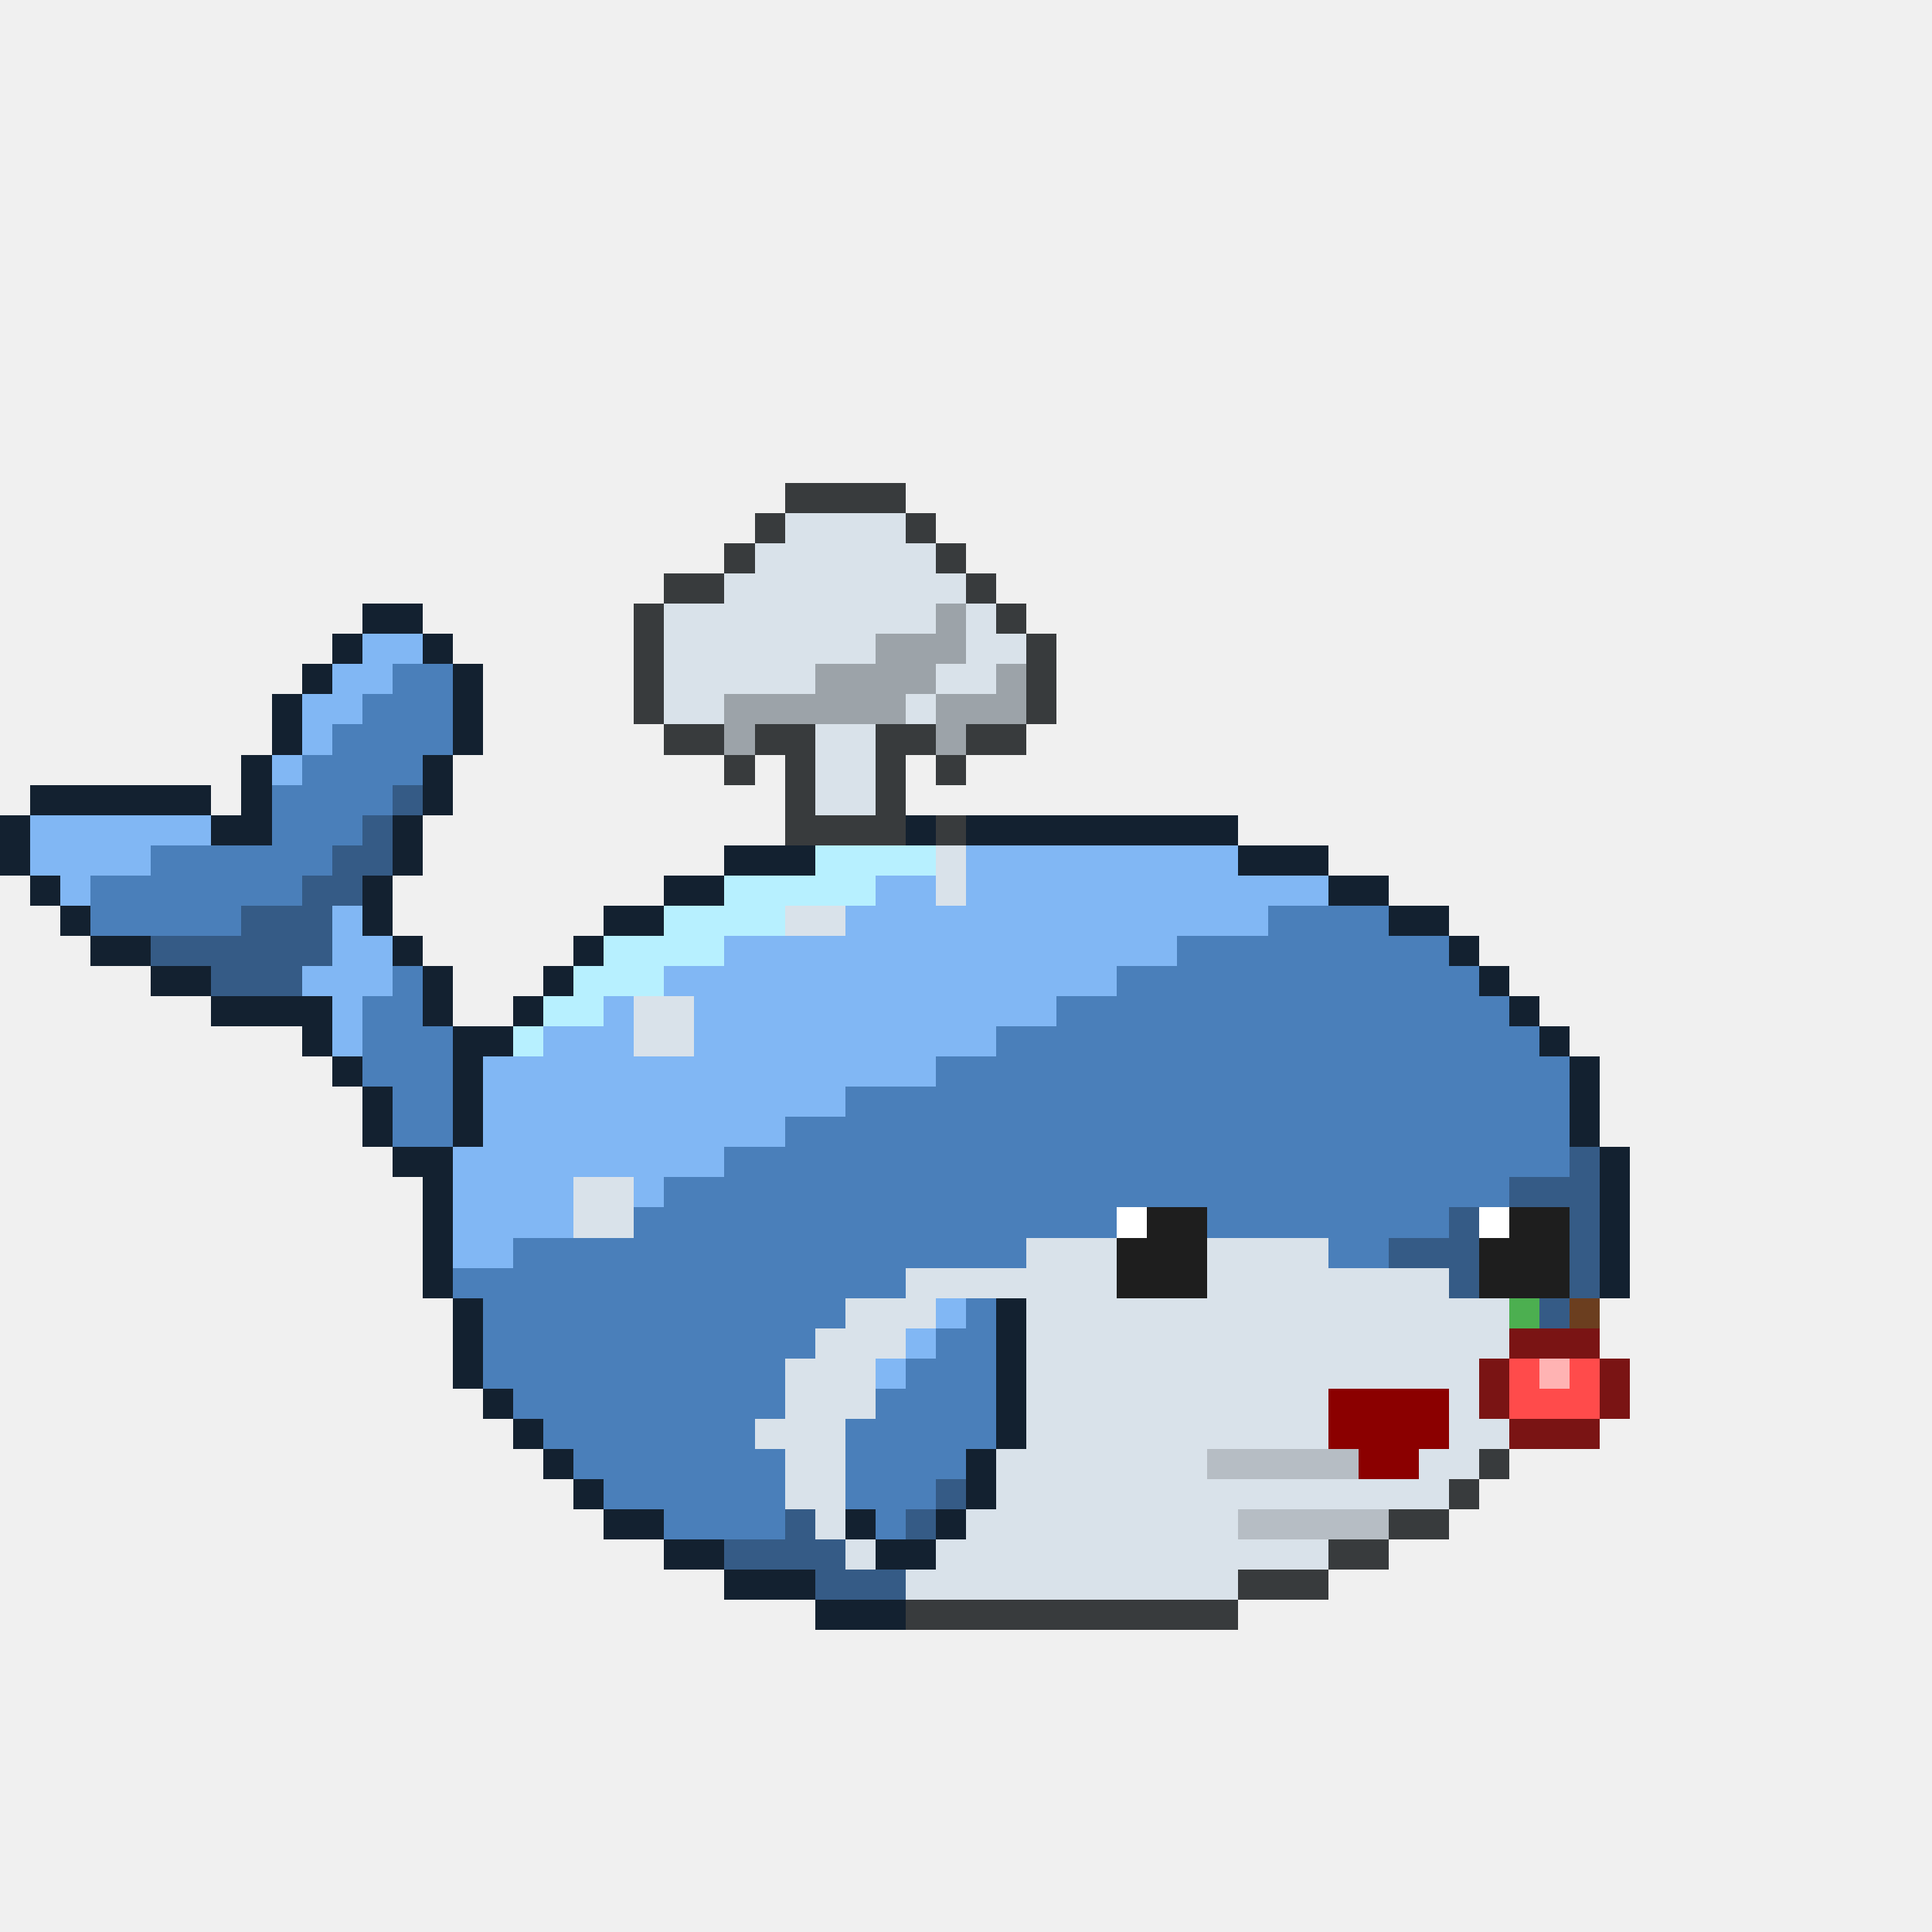
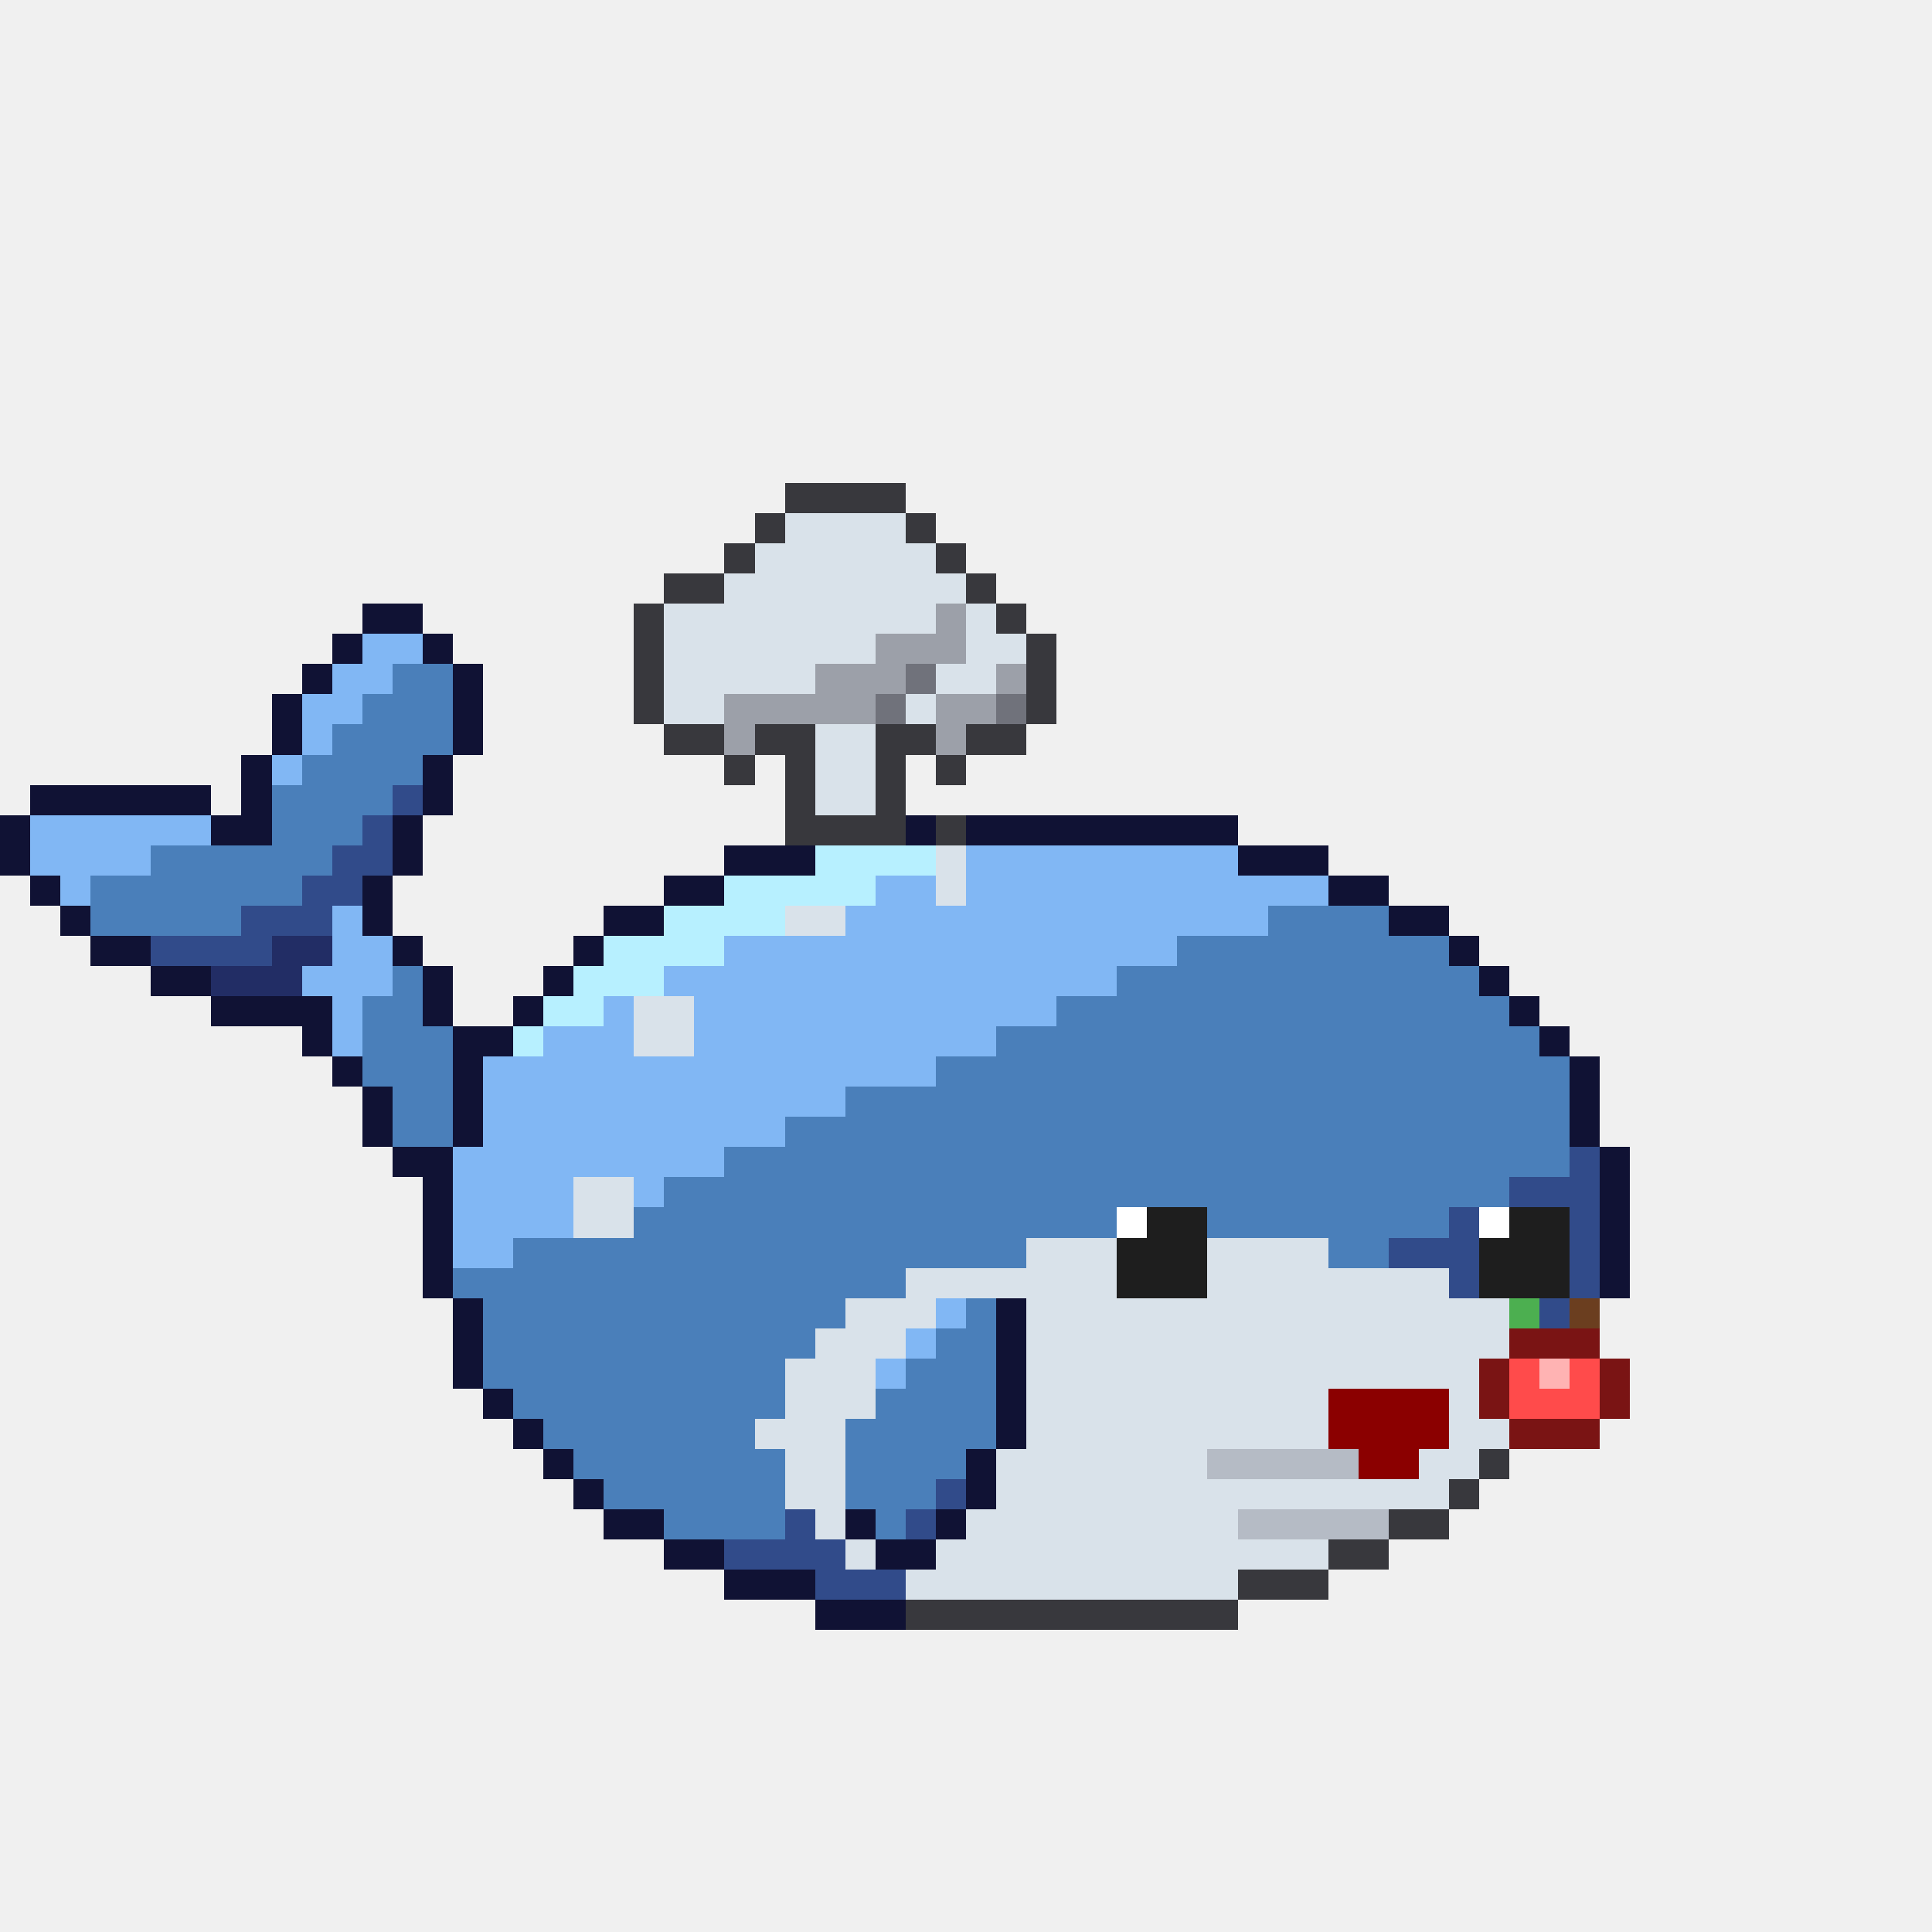
<svg xmlns="http://www.w3.org/2000/svg" viewBox="0 0 128 128" width="128" height="128" shape-rendering="crispEdges">
-   <rect x="52" y="32" width="8" height="2" fill="#383b3d" />
-   <rect x="50" y="34" width="2" height="2" fill="#383b3d" />
+   <rect x="52" y="32" width="8" height="2" fill="#38383d" />
+   <rect x="50" y="34" width="2" height="2" fill="#38383d" />
  <rect x="52" y="34" width="8" height="2" fill="#d9e2ea" />
-   <rect x="60" y="34" width="2" height="2" fill="#383b3d" />
-   <rect x="48" y="36" width="2" height="2" fill="#383b3d" />
+   <rect x="60" y="34" width="2" height="2" fill="#38383d" />
+   <rect x="48" y="36" width="2" height="2" fill="#38383d" />
  <rect x="50" y="36" width="12" height="2" fill="#d9e2ea" />
-   <rect x="62" y="36" width="2" height="2" fill="#383b3d" />
-   <rect x="44" y="38" width="4" height="2" fill="#383b3d" />
+   <rect x="62" y="36" width="2" height="2" fill="#38383d" />
+   <rect x="44" y="38" width="4" height="2" fill="#38383d" />
  <rect x="48" y="38" width="16" height="2" fill="#d9e2ea" />
-   <rect x="64" y="38" width="2" height="2" fill="#383b3d" />
-   <rect x="24" y="40" width="4" height="2" fill="#132130" />
-   <rect x="42" y="40" width="2" height="2" fill="#383b3d" />
+   <rect x="64" y="38" width="2" height="2" fill="#38383d" />
+   <rect x="24" y="40" width="4" height="2" fill="#101234" />
+   <rect x="42" y="40" width="2" height="2" fill="#38383d" />
  <rect x="44" y="40" width="18" height="2" fill="#d9e2ea" />
-   <rect x="62" y="40" width="2" height="2" fill="#9ca3a9" />
+   <rect x="62" y="40" width="2" height="2" fill="#9ca0a9" />
  <rect x="64" y="40" width="2" height="2" fill="#d9e2ea" />
-   <rect x="66" y="40" width="2" height="2" fill="#383b3d" />
-   <rect x="22" y="42" width="2" height="2" fill="#132130" />
+   <rect x="66" y="40" width="2" height="2" fill="#38383d" />
+   <rect x="22" y="42" width="2" height="2" fill="#101234" />
  <rect x="24" y="42" width="4" height="2" fill="#81b7f4" />
-   <rect x="28" y="42" width="2" height="2" fill="#132130" />
-   <rect x="42" y="42" width="2" height="2" fill="#383b3d" />
+   <rect x="28" y="42" width="2" height="2" fill="#101234" />
+   <rect x="42" y="42" width="2" height="2" fill="#38383d" />
  <rect x="44" y="42" width="14" height="2" fill="#d9e2ea" />
-   <rect x="58" y="42" width="6" height="2" fill="#9ca3a9" />
+   <rect x="58" y="42" width="6" height="2" fill="#9ca0a9" />
  <rect x="64" y="42" width="4" height="2" fill="#d9e2ea" />
-   <rect x="68" y="42" width="2" height="2" fill="#383b3d" />
-   <rect x="20" y="44" width="2" height="2" fill="#132130" />
+   <rect x="68" y="42" width="2" height="2" fill="#38383d" />
+   <rect x="20" y="44" width="2" height="2" fill="#101234" />
  <rect x="22" y="44" width="4" height="2" fill="#81b7f4" />
  <rect x="26" y="44" width="4" height="2" fill="#4a7fba" />
-   <rect x="30" y="44" width="2" height="2" fill="#132130" />
-   <rect x="42" y="44" width="2" height="2" fill="#383b3d" />
+   <rect x="30" y="44" width="2" height="2" fill="#101234" />
+   <rect x="42" y="44" width="2" height="2" fill="#38383d" />
  <rect x="44" y="44" width="10" height="2" fill="#d9e2ea" />
-   <rect x="54" y="44" width="8" height="2" fill="#9ca3a9" />
+   <rect x="54" y="44" width="6" height="2" fill="#9ca0a9" />
+   <rect x="60" y="44" width="2" height="2" fill="#70727b" />
  <rect x="62" y="44" width="4" height="2" fill="#d9e2ea" />
-   <rect x="66" y="44" width="2" height="2" fill="#9ca3a9" />
-   <rect x="68" y="44" width="2" height="2" fill="#383b3d" />
-   <rect x="18" y="46" width="2" height="2" fill="#132130" />
+   <rect x="66" y="44" width="2" height="2" fill="#9ca0a9" />
+   <rect x="68" y="44" width="2" height="2" fill="#38383d" />
+   <rect x="18" y="46" width="2" height="2" fill="#101234" />
  <rect x="20" y="46" width="4" height="2" fill="#81b7f4" />
  <rect x="24" y="46" width="6" height="2" fill="#4a7fba" />
-   <rect x="30" y="46" width="2" height="2" fill="#132130" />
-   <rect x="42" y="46" width="2" height="2" fill="#383b3d" />
+   <rect x="30" y="46" width="2" height="2" fill="#101234" />
+   <rect x="42" y="46" width="2" height="2" fill="#38383d" />
  <rect x="44" y="46" width="4" height="2" fill="#d9e2ea" />
-   <rect x="48" y="46" width="12" height="2" fill="#9ca3a9" />
+   <rect x="48" y="46" width="10" height="2" fill="#9ca0a9" />
+   <rect x="58" y="46" width="2" height="2" fill="#70727b" />
  <rect x="60" y="46" width="2" height="2" fill="#d9e2ea" />
-   <rect x="62" y="46" width="6" height="2" fill="#9ca3a9" />
-   <rect x="68" y="46" width="2" height="2" fill="#383b3d" />
-   <rect x="18" y="48" width="2" height="2" fill="#132130" />
+   <rect x="62" y="46" width="4" height="2" fill="#9ca0a9" />
+   <rect x="66" y="46" width="2" height="2" fill="#70727b" />
+   <rect x="68" y="46" width="2" height="2" fill="#38383d" />
+   <rect x="18" y="48" width="2" height="2" fill="#101234" />
  <rect x="20" y="48" width="2" height="2" fill="#81b7f4" />
  <rect x="22" y="48" width="8" height="2" fill="#4a7fba" />
-   <rect x="30" y="48" width="2" height="2" fill="#132130" />
-   <rect x="44" y="48" width="4" height="2" fill="#383b3d" />
-   <rect x="48" y="48" width="2" height="2" fill="#9ca3a9" />
-   <rect x="50" y="48" width="4" height="2" fill="#383b3d" />
+   <rect x="30" y="48" width="2" height="2" fill="#101234" />
+   <rect x="44" y="48" width="4" height="2" fill="#38383d" />
+   <rect x="48" y="48" width="2" height="2" fill="#9ca0a9" />
+   <rect x="50" y="48" width="4" height="2" fill="#38383d" />
  <rect x="54" y="48" width="4" height="2" fill="#d9e2ea" />
-   <rect x="58" y="48" width="4" height="2" fill="#383b3d" />
-   <rect x="62" y="48" width="2" height="2" fill="#9ca3a9" />
-   <rect x="64" y="48" width="4" height="2" fill="#383b3d" />
-   <rect x="16" y="50" width="2" height="2" fill="#132130" />
+   <rect x="58" y="48" width="4" height="2" fill="#38383d" />
+   <rect x="62" y="48" width="2" height="2" fill="#9ca0a9" />
+   <rect x="64" y="48" width="4" height="2" fill="#38383d" />
+   <rect x="16" y="50" width="2" height="2" fill="#101234" />
  <rect x="18" y="50" width="2" height="2" fill="#81b7f4" />
  <rect x="20" y="50" width="8" height="2" fill="#4a7fba" />
-   <rect x="28" y="50" width="2" height="2" fill="#132130" />
-   <rect x="48" y="50" width="2" height="2" fill="#383b3d" />
-   <rect x="52" y="50" width="2" height="2" fill="#383b3d" />
+   <rect x="28" y="50" width="2" height="2" fill="#101234" />
+   <rect x="48" y="50" width="2" height="2" fill="#38383d" />
+   <rect x="52" y="50" width="2" height="2" fill="#38383d" />
  <rect x="54" y="50" width="4" height="2" fill="#d9e2ea" />
-   <rect x="58" y="50" width="2" height="2" fill="#383b3d" />
-   <rect x="62" y="50" width="2" height="2" fill="#383b3d" />
-   <rect x="2" y="52" width="12" height="2" fill="#132130" />
-   <rect x="16" y="52" width="2" height="2" fill="#132130" />
+   <rect x="58" y="50" width="2" height="2" fill="#38383d" />
+   <rect x="62" y="50" width="2" height="2" fill="#38383d" />
+   <rect x="2" y="52" width="12" height="2" fill="#101234" />
+   <rect x="16" y="52" width="2" height="2" fill="#101234" />
  <rect x="18" y="52" width="8" height="2" fill="#4a7fba" />
-   <rect x="26" y="52" width="2" height="2" fill="#355b86" />
-   <rect x="28" y="52" width="2" height="2" fill="#132130" />
-   <rect x="52" y="52" width="2" height="2" fill="#383b3d" />
+   <rect x="26" y="52" width="2" height="2" fill="#314b8a" />
+   <rect x="28" y="52" width="2" height="2" fill="#101234" />
+   <rect x="52" y="52" width="2" height="2" fill="#38383d" />
  <rect x="54" y="52" width="4" height="2" fill="#d9e2ea" />
-   <rect x="58" y="52" width="2" height="2" fill="#383b3d" />
-   <rect x="0" y="54" width="2" height="2" fill="#132130" />
+   <rect x="58" y="52" width="2" height="2" fill="#38383d" />
+   <rect x="0" y="54" width="2" height="2" fill="#101234" />
  <rect x="2" y="54" width="12" height="2" fill="#81b7f4" />
-   <rect x="14" y="54" width="4" height="2" fill="#132130" />
+   <rect x="14" y="54" width="4" height="2" fill="#101234" />
  <rect x="18" y="54" width="6" height="2" fill="#4a7fba" />
-   <rect x="24" y="54" width="2" height="2" fill="#355b86" />
-   <rect x="26" y="54" width="2" height="2" fill="#132130" />
-   <rect x="52" y="54" width="8" height="2" fill="#383b3d" />
-   <rect x="60" y="54" width="2" height="2" fill="#132130" />
-   <rect x="62" y="54" width="2" height="2" fill="#383b3d" />
-   <rect x="64" y="54" width="18" height="2" fill="#132130" />
-   <rect x="0" y="56" width="2" height="2" fill="#132130" />
+   <rect x="24" y="54" width="2" height="2" fill="#314b8a" />
+   <rect x="26" y="54" width="2" height="2" fill="#101234" />
+   <rect x="52" y="54" width="8" height="2" fill="#38383d" />
+   <rect x="60" y="54" width="2" height="2" fill="#101234" />
+   <rect x="62" y="54" width="2" height="2" fill="#38383d" />
+   <rect x="64" y="54" width="18" height="2" fill="#101234" />
+   <rect x="0" y="56" width="2" height="2" fill="#101234" />
  <rect x="2" y="56" width="8" height="2" fill="#81b7f4" />
  <rect x="10" y="56" width="12" height="2" fill="#4a7fba" />
-   <rect x="22" y="56" width="4" height="2" fill="#355b86" />
-   <rect x="26" y="56" width="2" height="2" fill="#132130" />
-   <rect x="48" y="56" width="6" height="2" fill="#132130" />
+   <rect x="22" y="56" width="4" height="2" fill="#314b8a" />
+   <rect x="26" y="56" width="2" height="2" fill="#101234" />
+   <rect x="48" y="56" width="6" height="2" fill="#101234" />
  <rect x="54" y="56" width="8" height="2" fill="#b7f0ff" />
  <rect x="62" y="56" width="2" height="2" fill="#d9e2ea" />
  <rect x="64" y="56" width="18" height="2" fill="#81b7f4" />
-   <rect x="82" y="56" width="6" height="2" fill="#132130" />
-   <rect x="2" y="58" width="2" height="2" fill="#132130" />
+   <rect x="82" y="56" width="6" height="2" fill="#101234" />
+   <rect x="2" y="58" width="2" height="2" fill="#101234" />
  <rect x="4" y="58" width="2" height="2" fill="#81b7f4" />
  <rect x="6" y="58" width="14" height="2" fill="#4a7fba" />
-   <rect x="20" y="58" width="4" height="2" fill="#355b86" />
-   <rect x="24" y="58" width="2" height="2" fill="#132130" />
-   <rect x="44" y="58" width="4" height="2" fill="#132130" />
+   <rect x="20" y="58" width="4" height="2" fill="#314b8a" />
+   <rect x="24" y="58" width="2" height="2" fill="#101234" />
+   <rect x="44" y="58" width="4" height="2" fill="#101234" />
  <rect x="48" y="58" width="10" height="2" fill="#b7f0ff" />
  <rect x="58" y="58" width="4" height="2" fill="#81b7f4" />
  <rect x="62" y="58" width="2" height="2" fill="#d9e2ea" />
  <rect x="64" y="58" width="24" height="2" fill="#81b7f4" />
-   <rect x="88" y="58" width="4" height="2" fill="#132130" />
-   <rect x="4" y="60" width="2" height="2" fill="#132130" />
+   <rect x="88" y="58" width="4" height="2" fill="#101234" />
+   <rect x="4" y="60" width="2" height="2" fill="#101234" />
  <rect x="6" y="60" width="10" height="2" fill="#4a7fba" />
-   <rect x="16" y="60" width="6" height="2" fill="#355b86" />
+   <rect x="16" y="60" width="6" height="2" fill="#314b8a" />
  <rect x="22" y="60" width="2" height="2" fill="#81b7f4" />
-   <rect x="24" y="60" width="2" height="2" fill="#132130" />
-   <rect x="40" y="60" width="4" height="2" fill="#132130" />
+   <rect x="24" y="60" width="2" height="2" fill="#101234" />
+   <rect x="40" y="60" width="4" height="2" fill="#101234" />
  <rect x="44" y="60" width="8" height="2" fill="#b7f0ff" />
  <rect x="52" y="60" width="4" height="2" fill="#d9e2ea" />
  <rect x="56" y="60" width="28" height="2" fill="#81b7f4" />
  <rect x="84" y="60" width="8" height="2" fill="#4a7fba" />
-   <rect x="92" y="60" width="4" height="2" fill="#132130" />
-   <rect x="6" y="62" width="4" height="2" fill="#132130" />
-   <rect x="10" y="62" width="12" height="2" fill="#355b86" />
+   <rect x="92" y="60" width="4" height="2" fill="#101234" />
+   <rect x="6" y="62" width="4" height="2" fill="#101234" />
+   <rect x="10" y="62" width="8" height="2" fill="#314b8a" />
+   <rect x="18" y="62" width="4" height="2" fill="#222d65" />
  <rect x="22" y="62" width="4" height="2" fill="#81b7f4" />
-   <rect x="26" y="62" width="2" height="2" fill="#132130" />
-   <rect x="38" y="62" width="2" height="2" fill="#132130" />
+   <rect x="26" y="62" width="2" height="2" fill="#101234" />
+   <rect x="38" y="62" width="2" height="2" fill="#101234" />
  <rect x="40" y="62" width="8" height="2" fill="#b7f0ff" />
  <rect x="48" y="62" width="30" height="2" fill="#81b7f4" />
  <rect x="78" y="62" width="18" height="2" fill="#4a7fba" />
-   <rect x="96" y="62" width="2" height="2" fill="#132130" />
-   <rect x="10" y="64" width="4" height="2" fill="#132130" />
-   <rect x="14" y="64" width="6" height="2" fill="#355b86" />
+   <rect x="96" y="62" width="2" height="2" fill="#101234" />
+   <rect x="10" y="64" width="4" height="2" fill="#101234" />
+   <rect x="14" y="64" width="6" height="2" fill="#222d65" />
  <rect x="20" y="64" width="6" height="2" fill="#81b7f4" />
  <rect x="26" y="64" width="2" height="2" fill="#4a7fba" />
-   <rect x="28" y="64" width="2" height="2" fill="#132130" />
-   <rect x="36" y="64" width="2" height="2" fill="#132130" />
+   <rect x="28" y="64" width="2" height="2" fill="#101234" />
+   <rect x="36" y="64" width="2" height="2" fill="#101234" />
  <rect x="38" y="64" width="6" height="2" fill="#b7f0ff" />
  <rect x="44" y="64" width="30" height="2" fill="#81b7f4" />
  <rect x="74" y="64" width="24" height="2" fill="#4a7fba" />
-   <rect x="98" y="64" width="2" height="2" fill="#132130" />
-   <rect x="14" y="66" width="8" height="2" fill="#132130" />
+   <rect x="98" y="64" width="2" height="2" fill="#101234" />
+   <rect x="14" y="66" width="8" height="2" fill="#101234" />
  <rect x="22" y="66" width="2" height="2" fill="#81b7f4" />
  <rect x="24" y="66" width="4" height="2" fill="#4a7fba" />
-   <rect x="28" y="66" width="2" height="2" fill="#132130" />
-   <rect x="34" y="66" width="2" height="2" fill="#132130" />
+   <rect x="28" y="66" width="2" height="2" fill="#101234" />
+   <rect x="34" y="66" width="2" height="2" fill="#101234" />
  <rect x="36" y="66" width="4" height="2" fill="#b7f0ff" />
  <rect x="40" y="66" width="2" height="2" fill="#81b7f4" />
  <rect x="42" y="66" width="4" height="2" fill="#d9e2ea" />
  <rect x="46" y="66" width="24" height="2" fill="#81b7f4" />
  <rect x="70" y="66" width="30" height="2" fill="#4a7fba" />
-   <rect x="100" y="66" width="2" height="2" fill="#132130" />
-   <rect x="20" y="68" width="2" height="2" fill="#132130" />
+   <rect x="100" y="66" width="2" height="2" fill="#101234" />
+   <rect x="20" y="68" width="2" height="2" fill="#101234" />
  <rect x="22" y="68" width="2" height="2" fill="#81b7f4" />
  <rect x="24" y="68" width="6" height="2" fill="#4a7fba" />
-   <rect x="30" y="68" width="4" height="2" fill="#132130" />
+   <rect x="30" y="68" width="4" height="2" fill="#101234" />
  <rect x="34" y="68" width="2" height="2" fill="#b7f0ff" />
  <rect x="36" y="68" width="6" height="2" fill="#81b7f4" />
  <rect x="42" y="68" width="4" height="2" fill="#d9e2ea" />
  <rect x="46" y="68" width="20" height="2" fill="#81b7f4" />
  <rect x="66" y="68" width="36" height="2" fill="#4a7fba" />
-   <rect x="102" y="68" width="2" height="2" fill="#132130" />
-   <rect x="22" y="70" width="2" height="2" fill="#132130" />
+   <rect x="102" y="68" width="2" height="2" fill="#101234" />
+   <rect x="22" y="70" width="2" height="2" fill="#101234" />
  <rect x="24" y="70" width="6" height="2" fill="#4a7fba" />
-   <rect x="30" y="70" width="2" height="2" fill="#132130" />
+   <rect x="30" y="70" width="2" height="2" fill="#101234" />
  <rect x="32" y="70" width="30" height="2" fill="#81b7f4" />
  <rect x="62" y="70" width="42" height="2" fill="#4a7fba" />
-   <rect x="104" y="70" width="2" height="2" fill="#132130" />
-   <rect x="24" y="72" width="2" height="2" fill="#132130" />
+   <rect x="104" y="70" width="2" height="2" fill="#101234" />
+   <rect x="24" y="72" width="2" height="2" fill="#101234" />
  <rect x="26" y="72" width="4" height="2" fill="#4a7fba" />
-   <rect x="30" y="72" width="2" height="2" fill="#132130" />
+   <rect x="30" y="72" width="2" height="2" fill="#101234" />
  <rect x="32" y="72" width="24" height="2" fill="#81b7f4" />
  <rect x="56" y="72" width="48" height="2" fill="#4a7fba" />
-   <rect x="104" y="72" width="2" height="2" fill="#132130" />
-   <rect x="24" y="74" width="2" height="2" fill="#132130" />
+   <rect x="104" y="72" width="2" height="2" fill="#101234" />
+   <rect x="24" y="74" width="2" height="2" fill="#101234" />
  <rect x="26" y="74" width="4" height="2" fill="#4a7fba" />
-   <rect x="30" y="74" width="2" height="2" fill="#132130" />
+   <rect x="30" y="74" width="2" height="2" fill="#101234" />
  <rect x="32" y="74" width="20" height="2" fill="#81b7f4" />
  <rect x="52" y="74" width="52" height="2" fill="#4a7fba" />
-   <rect x="104" y="74" width="2" height="2" fill="#132130" />
-   <rect x="26" y="76" width="4" height="2" fill="#132130" />
+   <rect x="104" y="74" width="2" height="2" fill="#101234" />
+   <rect x="26" y="76" width="4" height="2" fill="#101234" />
  <rect x="30" y="76" width="18" height="2" fill="#81b7f4" />
  <rect x="48" y="76" width="56" height="2" fill="#4a7fba" />
-   <rect x="104" y="76" width="2" height="2" fill="#355b86" />
-   <rect x="106" y="76" width="2" height="2" fill="#132130" />
-   <rect x="28" y="78" width="2" height="2" fill="#132130" />
+   <rect x="104" y="76" width="2" height="2" fill="#314b8a" />
+   <rect x="106" y="76" width="2" height="2" fill="#101234" />
+   <rect x="28" y="78" width="2" height="2" fill="#101234" />
  <rect x="30" y="78" width="8" height="2" fill="#81b7f4" />
  <rect x="38" y="78" width="4" height="2" fill="#d9e2ea" />
  <rect x="42" y="78" width="2" height="2" fill="#81b7f4" />
  <rect x="44" y="78" width="56" height="2" fill="#4a7fba" />
-   <rect x="100" y="78" width="6" height="2" fill="#355b86" />
-   <rect x="106" y="78" width="2" height="2" fill="#132130" />
-   <rect x="28" y="80" width="2" height="2" fill="#132130" />
+   <rect x="100" y="78" width="6" height="2" fill="#314b8a" />
+   <rect x="106" y="78" width="2" height="2" fill="#101234" />
+   <rect x="28" y="80" width="2" height="2" fill="#101234" />
  <rect x="30" y="80" width="8" height="2" fill="#81b7f4" />
  <rect x="38" y="80" width="4" height="2" fill="#d9e2ea" />
  <rect x="42" y="80" width="32" height="2" fill="#4a7fba" />
  <rect x="74" y="80" width="2" height="2" fill="#ffffff" />
  <rect x="76" y="80" width="4" height="2" fill="#1e1e1e" />
  <rect x="80" y="80" width="16" height="2" fill="#4a7fba" />
-   <rect x="96" y="80" width="2" height="2" fill="#355b86" />
+   <rect x="96" y="80" width="2" height="2" fill="#314b8a" />
  <rect x="98" y="80" width="2" height="2" fill="#ffffff" />
  <rect x="100" y="80" width="4" height="2" fill="#1e1e1e" />
-   <rect x="104" y="80" width="2" height="2" fill="#355b86" />
-   <rect x="106" y="80" width="2" height="2" fill="#132130" />
-   <rect x="28" y="82" width="2" height="2" fill="#132130" />
+   <rect x="104" y="80" width="2" height="2" fill="#314b8a" />
+   <rect x="106" y="80" width="2" height="2" fill="#101234" />
+   <rect x="28" y="82" width="2" height="2" fill="#101234" />
  <rect x="30" y="82" width="4" height="2" fill="#81b7f4" />
  <rect x="34" y="82" width="34" height="2" fill="#4a7fba" />
  <rect x="68" y="82" width="6" height="2" fill="#d9e2ea" />
  <rect x="74" y="82" width="6" height="2" fill="#1e1e1e" />
  <rect x="80" y="82" width="8" height="2" fill="#d9e2ea" />
  <rect x="88" y="82" width="4" height="2" fill="#4a7fba" />
-   <rect x="92" y="82" width="6" height="2" fill="#355b86" />
+   <rect x="92" y="82" width="6" height="2" fill="#314b8a" />
  <rect x="98" y="82" width="6" height="2" fill="#1e1e1e" />
-   <rect x="104" y="82" width="2" height="2" fill="#355b86" />
-   <rect x="106" y="82" width="2" height="2" fill="#132130" />
-   <rect x="28" y="84" width="2" height="2" fill="#132130" />
+   <rect x="104" y="82" width="2" height="2" fill="#314b8a" />
+   <rect x="106" y="82" width="2" height="2" fill="#101234" />
+   <rect x="28" y="84" width="2" height="2" fill="#101234" />
  <rect x="30" y="84" width="30" height="2" fill="#4a7fba" />
  <rect x="60" y="84" width="14" height="2" fill="#d9e2ea" />
  <rect x="74" y="84" width="6" height="2" fill="#1e1e1e" />
  <rect x="80" y="84" width="16" height="2" fill="#d9e2ea" />
-   <rect x="96" y="84" width="2" height="2" fill="#355b86" />
+   <rect x="96" y="84" width="2" height="2" fill="#314b8a" />
  <rect x="98" y="84" width="6" height="2" fill="#1e1e1e" />
-   <rect x="104" y="84" width="2" height="2" fill="#355b86" />
-   <rect x="106" y="84" width="2" height="2" fill="#132130" />
-   <rect x="30" y="86" width="2" height="2" fill="#132130" />
+   <rect x="104" y="84" width="2" height="2" fill="#314b8a" />
+   <rect x="106" y="84" width="2" height="2" fill="#101234" />
+   <rect x="30" y="86" width="2" height="2" fill="#101234" />
  <rect x="32" y="86" width="24" height="2" fill="#4a7fba" />
  <rect x="56" y="86" width="6" height="2" fill="#d9e2ea" />
  <rect x="62" y="86" width="2" height="2" fill="#81b7f4" />
  <rect x="64" y="86" width="2" height="2" fill="#4a7fba" />
-   <rect x="66" y="86" width="2" height="2" fill="#132130" />
+   <rect x="66" y="86" width="2" height="2" fill="#101234" />
  <rect x="68" y="86" width="32" height="2" fill="#d9e2ea" />
  <rect x="100" y="86" width="2" height="2" fill="#4caf50" />
-   <rect x="102" y="86" width="2" height="2" fill="#355b86" />
+   <rect x="102" y="86" width="2" height="2" fill="#314b8a" />
  <rect x="104" y="86" width="2" height="2" fill="#6b3e1f" />
-   <rect x="30" y="88" width="2" height="2" fill="#132130" />
+   <rect x="30" y="88" width="2" height="2" fill="#101234" />
  <rect x="32" y="88" width="22" height="2" fill="#4a7fba" />
  <rect x="54" y="88" width="6" height="2" fill="#d9e2ea" />
  <rect x="60" y="88" width="2" height="2" fill="#81b7f4" />
  <rect x="62" y="88" width="4" height="2" fill="#4a7fba" />
-   <rect x="66" y="88" width="2" height="2" fill="#132130" />
+   <rect x="66" y="88" width="2" height="2" fill="#101234" />
  <rect x="68" y="88" width="32" height="2" fill="#d9e2ea" />
  <rect x="100" y="88" width="6" height="2" fill="#7a1414" />
-   <rect x="30" y="90" width="2" height="2" fill="#132130" />
+   <rect x="30" y="90" width="2" height="2" fill="#101234" />
  <rect x="32" y="90" width="20" height="2" fill="#4a7fba" />
  <rect x="52" y="90" width="6" height="2" fill="#d9e2ea" />
  <rect x="58" y="90" width="2" height="2" fill="#81b7f4" />
  <rect x="60" y="90" width="6" height="2" fill="#4a7fba" />
-   <rect x="66" y="90" width="2" height="2" fill="#132130" />
+   <rect x="66" y="90" width="2" height="2" fill="#101234" />
  <rect x="68" y="90" width="30" height="2" fill="#d9e2ea" />
  <rect x="98" y="90" width="2" height="2" fill="#7a1414" />
  <rect x="100" y="90" width="2" height="2" fill="#ff4b4b" />
  <rect x="102" y="90" width="2" height="2" fill="#ffb3b3" />
  <rect x="104" y="90" width="2" height="2" fill="#ff4b4b" />
  <rect x="106" y="90" width="2" height="2" fill="#7a1414" />
-   <rect x="32" y="92" width="2" height="2" fill="#132130" />
+   <rect x="32" y="92" width="2" height="2" fill="#101234" />
  <rect x="34" y="92" width="18" height="2" fill="#4a7fba" />
  <rect x="52" y="92" width="6" height="2" fill="#d9e2ea" />
  <rect x="58" y="92" width="8" height="2" fill="#4a7fba" />
-   <rect x="66" y="92" width="2" height="2" fill="#132130" />
+   <rect x="66" y="92" width="2" height="2" fill="#101234" />
  <rect x="68" y="92" width="20" height="2" fill="#d9e2ea" />
  <rect x="88" y="92" width="8" height="2" fill="#8b0000" />
  <rect x="96" y="92" width="2" height="2" fill="#d9e2ea" />
  <rect x="98" y="92" width="2" height="2" fill="#7a1414" />
  <rect x="100" y="92" width="6" height="2" fill="#ff4b4b" />
  <rect x="106" y="92" width="2" height="2" fill="#7a1414" />
-   <rect x="34" y="94" width="2" height="2" fill="#132130" />
+   <rect x="34" y="94" width="2" height="2" fill="#101234" />
  <rect x="36" y="94" width="14" height="2" fill="#4a7fba" />
  <rect x="50" y="94" width="6" height="2" fill="#d9e2ea" />
  <rect x="56" y="94" width="10" height="2" fill="#4a7fba" />
-   <rect x="66" y="94" width="2" height="2" fill="#132130" />
+   <rect x="66" y="94" width="2" height="2" fill="#101234" />
  <rect x="68" y="94" width="20" height="2" fill="#d9e2ea" />
  <rect x="88" y="94" width="8" height="2" fill="#8b0000" />
  <rect x="96" y="94" width="4" height="2" fill="#d9e2ea" />
  <rect x="100" y="94" width="6" height="2" fill="#7a1414" />
-   <rect x="36" y="96" width="2" height="2" fill="#132130" />
+   <rect x="36" y="96" width="2" height="2" fill="#101234" />
  <rect x="38" y="96" width="14" height="2" fill="#4a7fba" />
  <rect x="52" y="96" width="4" height="2" fill="#d9e2ea" />
  <rect x="56" y="96" width="8" height="2" fill="#4a7fba" />
-   <rect x="64" y="96" width="2" height="2" fill="#132130" />
+   <rect x="64" y="96" width="2" height="2" fill="#101234" />
  <rect x="66" y="96" width="14" height="2" fill="#d9e2ea" />
-   <rect x="80" y="96" width="10" height="2" fill="#b6bdc4" />
+   <rect x="80" y="96" width="10" height="2" fill="#b5bbc5" />
  <rect x="90" y="96" width="4" height="2" fill="#8b0000" />
  <rect x="94" y="96" width="4" height="2" fill="#d9e2ea" />
-   <rect x="98" y="96" width="2" height="2" fill="#383b3d" />
-   <rect x="38" y="98" width="2" height="2" fill="#132130" />
+   <rect x="98" y="96" width="2" height="2" fill="#38383d" />
+   <rect x="38" y="98" width="2" height="2" fill="#101234" />
  <rect x="40" y="98" width="12" height="2" fill="#4a7fba" />
  <rect x="52" y="98" width="4" height="2" fill="#d9e2ea" />
  <rect x="56" y="98" width="6" height="2" fill="#4a7fba" />
-   <rect x="62" y="98" width="2" height="2" fill="#355b86" />
-   <rect x="64" y="98" width="2" height="2" fill="#132130" />
+   <rect x="62" y="98" width="2" height="2" fill="#314b8a" />
+   <rect x="64" y="98" width="2" height="2" fill="#101234" />
  <rect x="66" y="98" width="30" height="2" fill="#d9e2ea" />
-   <rect x="96" y="98" width="2" height="2" fill="#383b3d" />
-   <rect x="40" y="100" width="4" height="2" fill="#132130" />
+   <rect x="96" y="98" width="2" height="2" fill="#38383d" />
+   <rect x="40" y="100" width="4" height="2" fill="#101234" />
  <rect x="44" y="100" width="8" height="2" fill="#4a7fba" />
-   <rect x="52" y="100" width="2" height="2" fill="#355b86" />
+   <rect x="52" y="100" width="2" height="2" fill="#314b8a" />
  <rect x="54" y="100" width="2" height="2" fill="#d9e2ea" />
-   <rect x="56" y="100" width="2" height="2" fill="#132130" />
+   <rect x="56" y="100" width="2" height="2" fill="#101234" />
  <rect x="58" y="100" width="2" height="2" fill="#4a7fba" />
-   <rect x="60" y="100" width="2" height="2" fill="#355b86" />
-   <rect x="62" y="100" width="2" height="2" fill="#132130" />
+   <rect x="60" y="100" width="2" height="2" fill="#314b8a" />
+   <rect x="62" y="100" width="2" height="2" fill="#101234" />
  <rect x="64" y="100" width="18" height="2" fill="#d9e2ea" />
-   <rect x="82" y="100" width="10" height="2" fill="#b6bdc4" />
-   <rect x="92" y="100" width="4" height="2" fill="#383b3d" />
-   <rect x="44" y="102" width="4" height="2" fill="#132130" />
-   <rect x="48" y="102" width="8" height="2" fill="#355b86" />
+   <rect x="82" y="100" width="10" height="2" fill="#b5bbc5" />
+   <rect x="92" y="100" width="4" height="2" fill="#38383d" />
+   <rect x="44" y="102" width="4" height="2" fill="#101234" />
+   <rect x="48" y="102" width="8" height="2" fill="#314b8a" />
  <rect x="56" y="102" width="2" height="2" fill="#d9e2ea" />
-   <rect x="58" y="102" width="4" height="2" fill="#132130" />
+   <rect x="58" y="102" width="4" height="2" fill="#101234" />
  <rect x="62" y="102" width="26" height="2" fill="#d9e2ea" />
-   <rect x="88" y="102" width="4" height="2" fill="#383b3d" />
-   <rect x="48" y="104" width="6" height="2" fill="#132130" />
-   <rect x="54" y="104" width="6" height="2" fill="#355b86" />
+   <rect x="88" y="102" width="4" height="2" fill="#38383d" />
+   <rect x="48" y="104" width="6" height="2" fill="#101234" />
+   <rect x="54" y="104" width="6" height="2" fill="#314b8a" />
  <rect x="60" y="104" width="22" height="2" fill="#d9e2ea" />
-   <rect x="82" y="104" width="6" height="2" fill="#383b3d" />
-   <rect x="54" y="106" width="6" height="2" fill="#132130" />
-   <rect x="60" y="106" width="22" height="2" fill="#383b3d" />
+   <rect x="82" y="104" width="6" height="2" fill="#38383d" />
+   <rect x="54" y="106" width="6" height="2" fill="#101234" />
+   <rect x="60" y="106" width="22" height="2" fill="#38383d" />
</svg>
